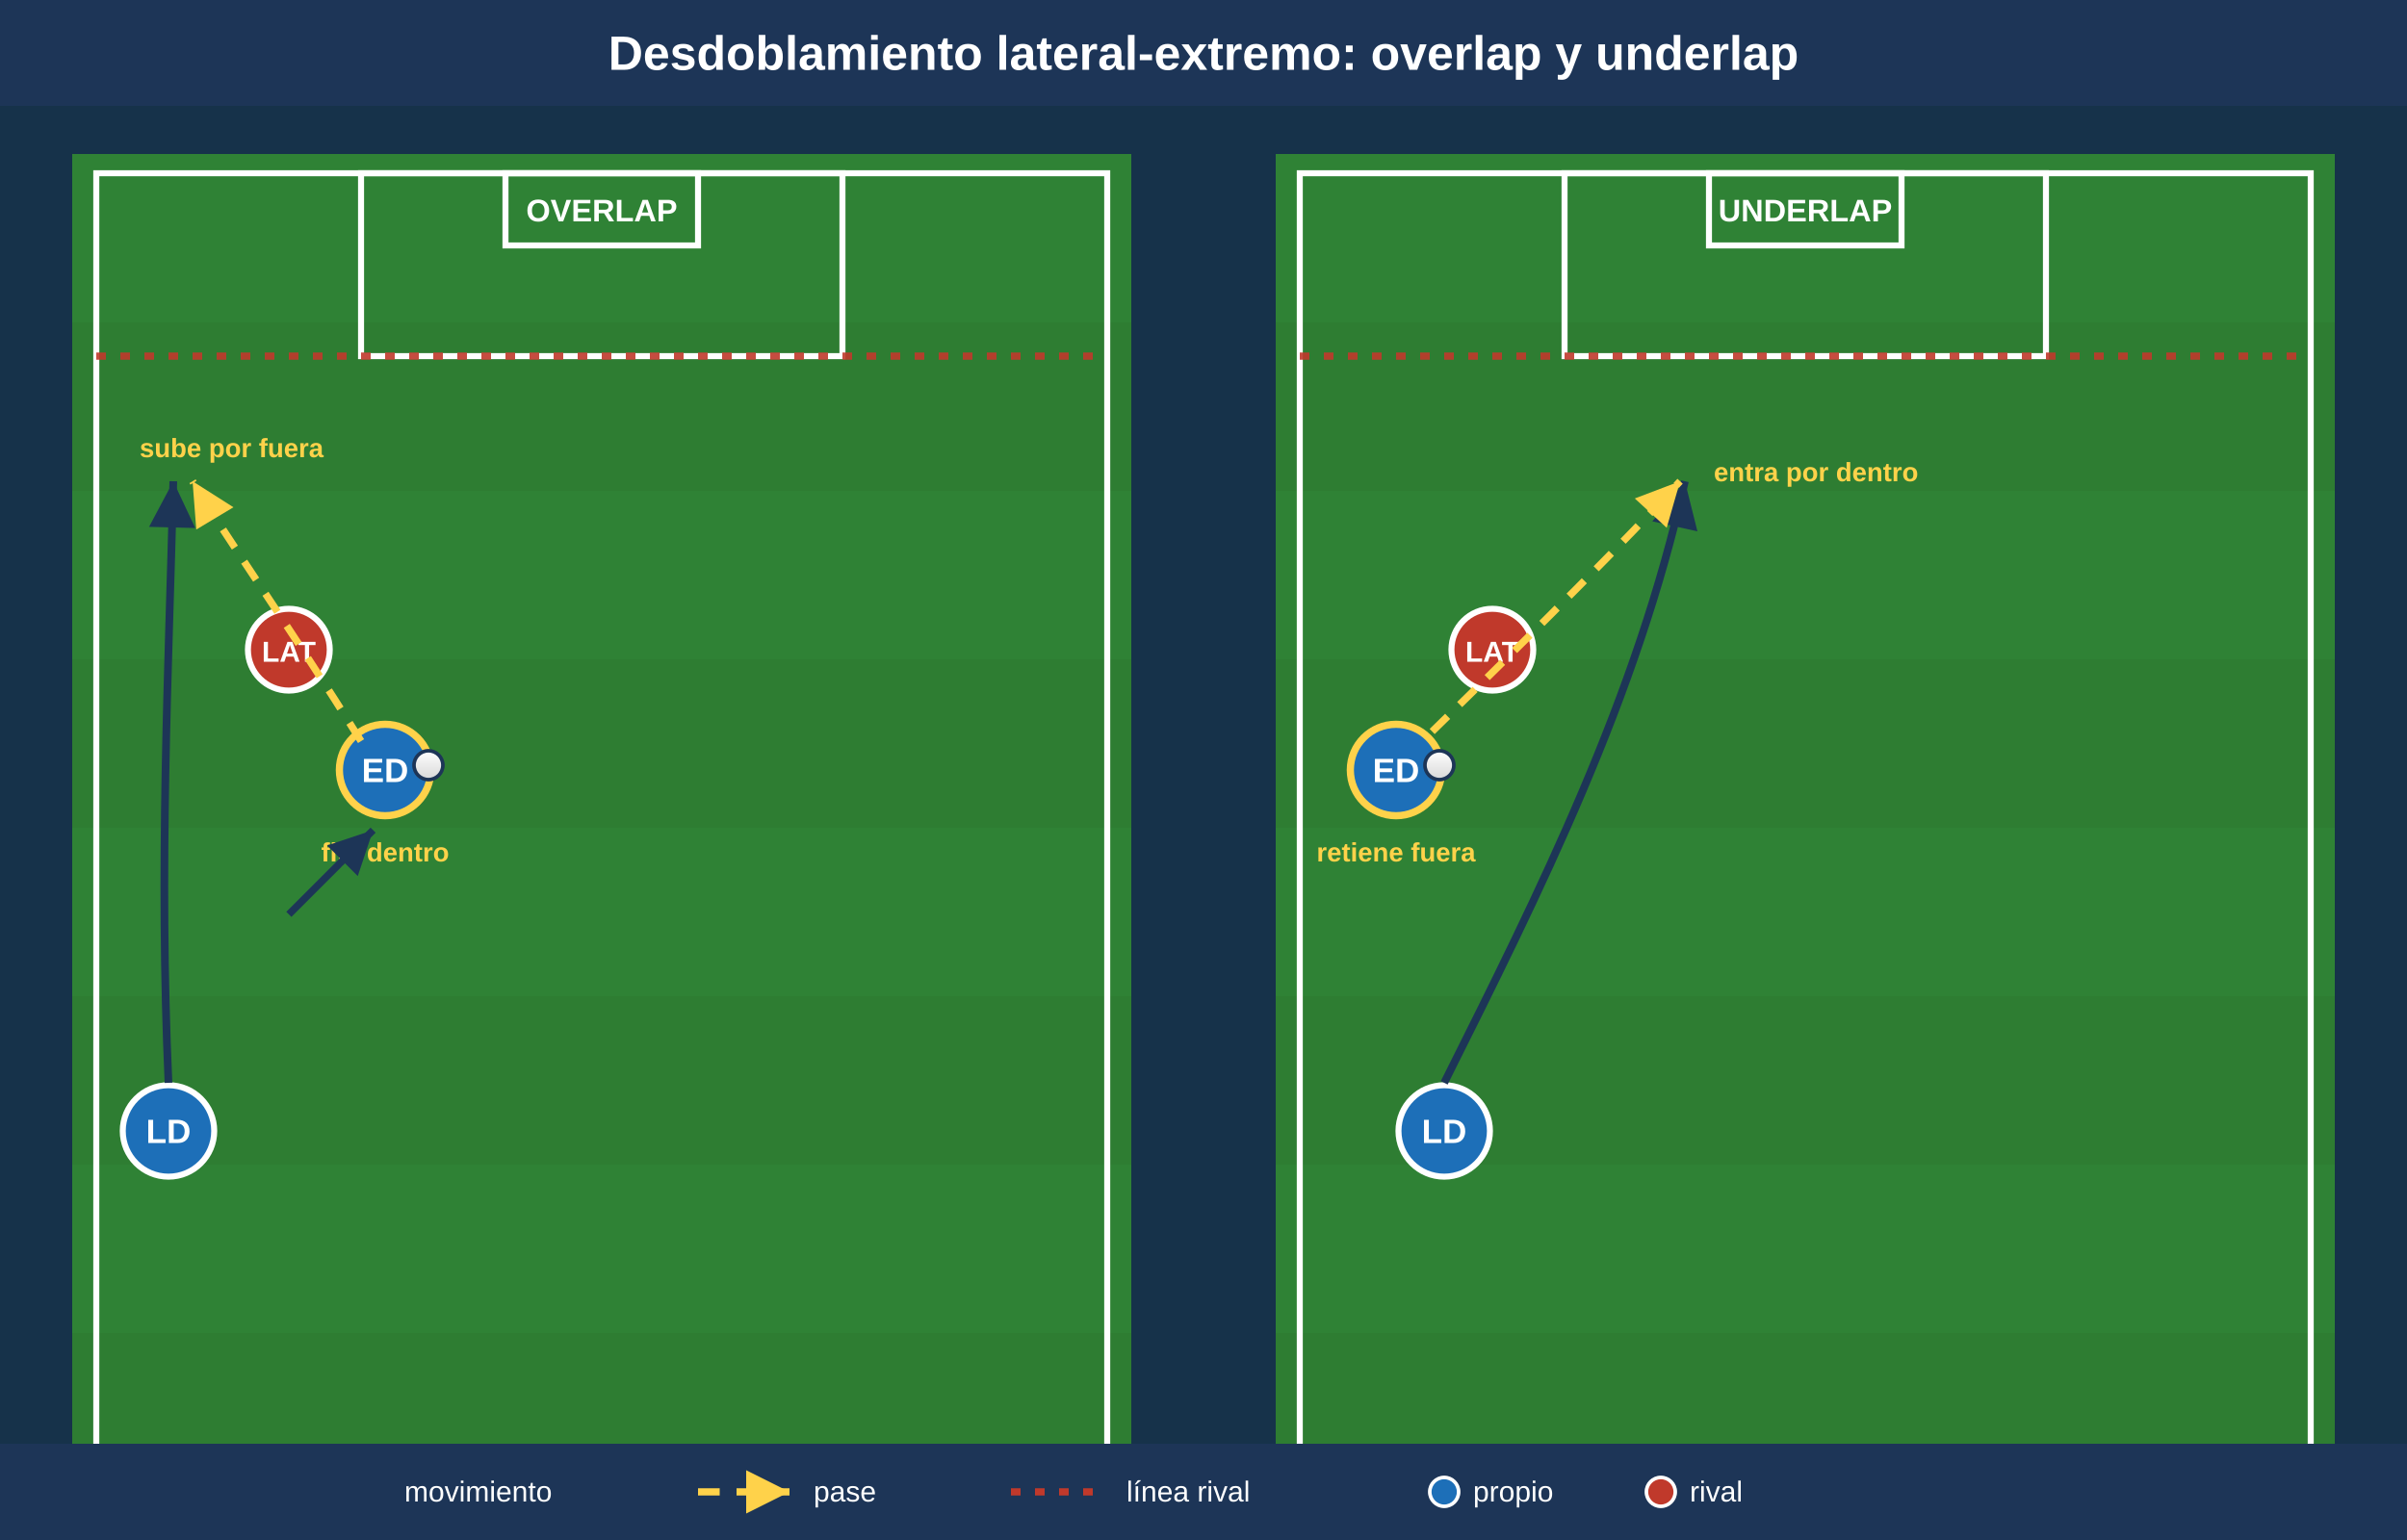
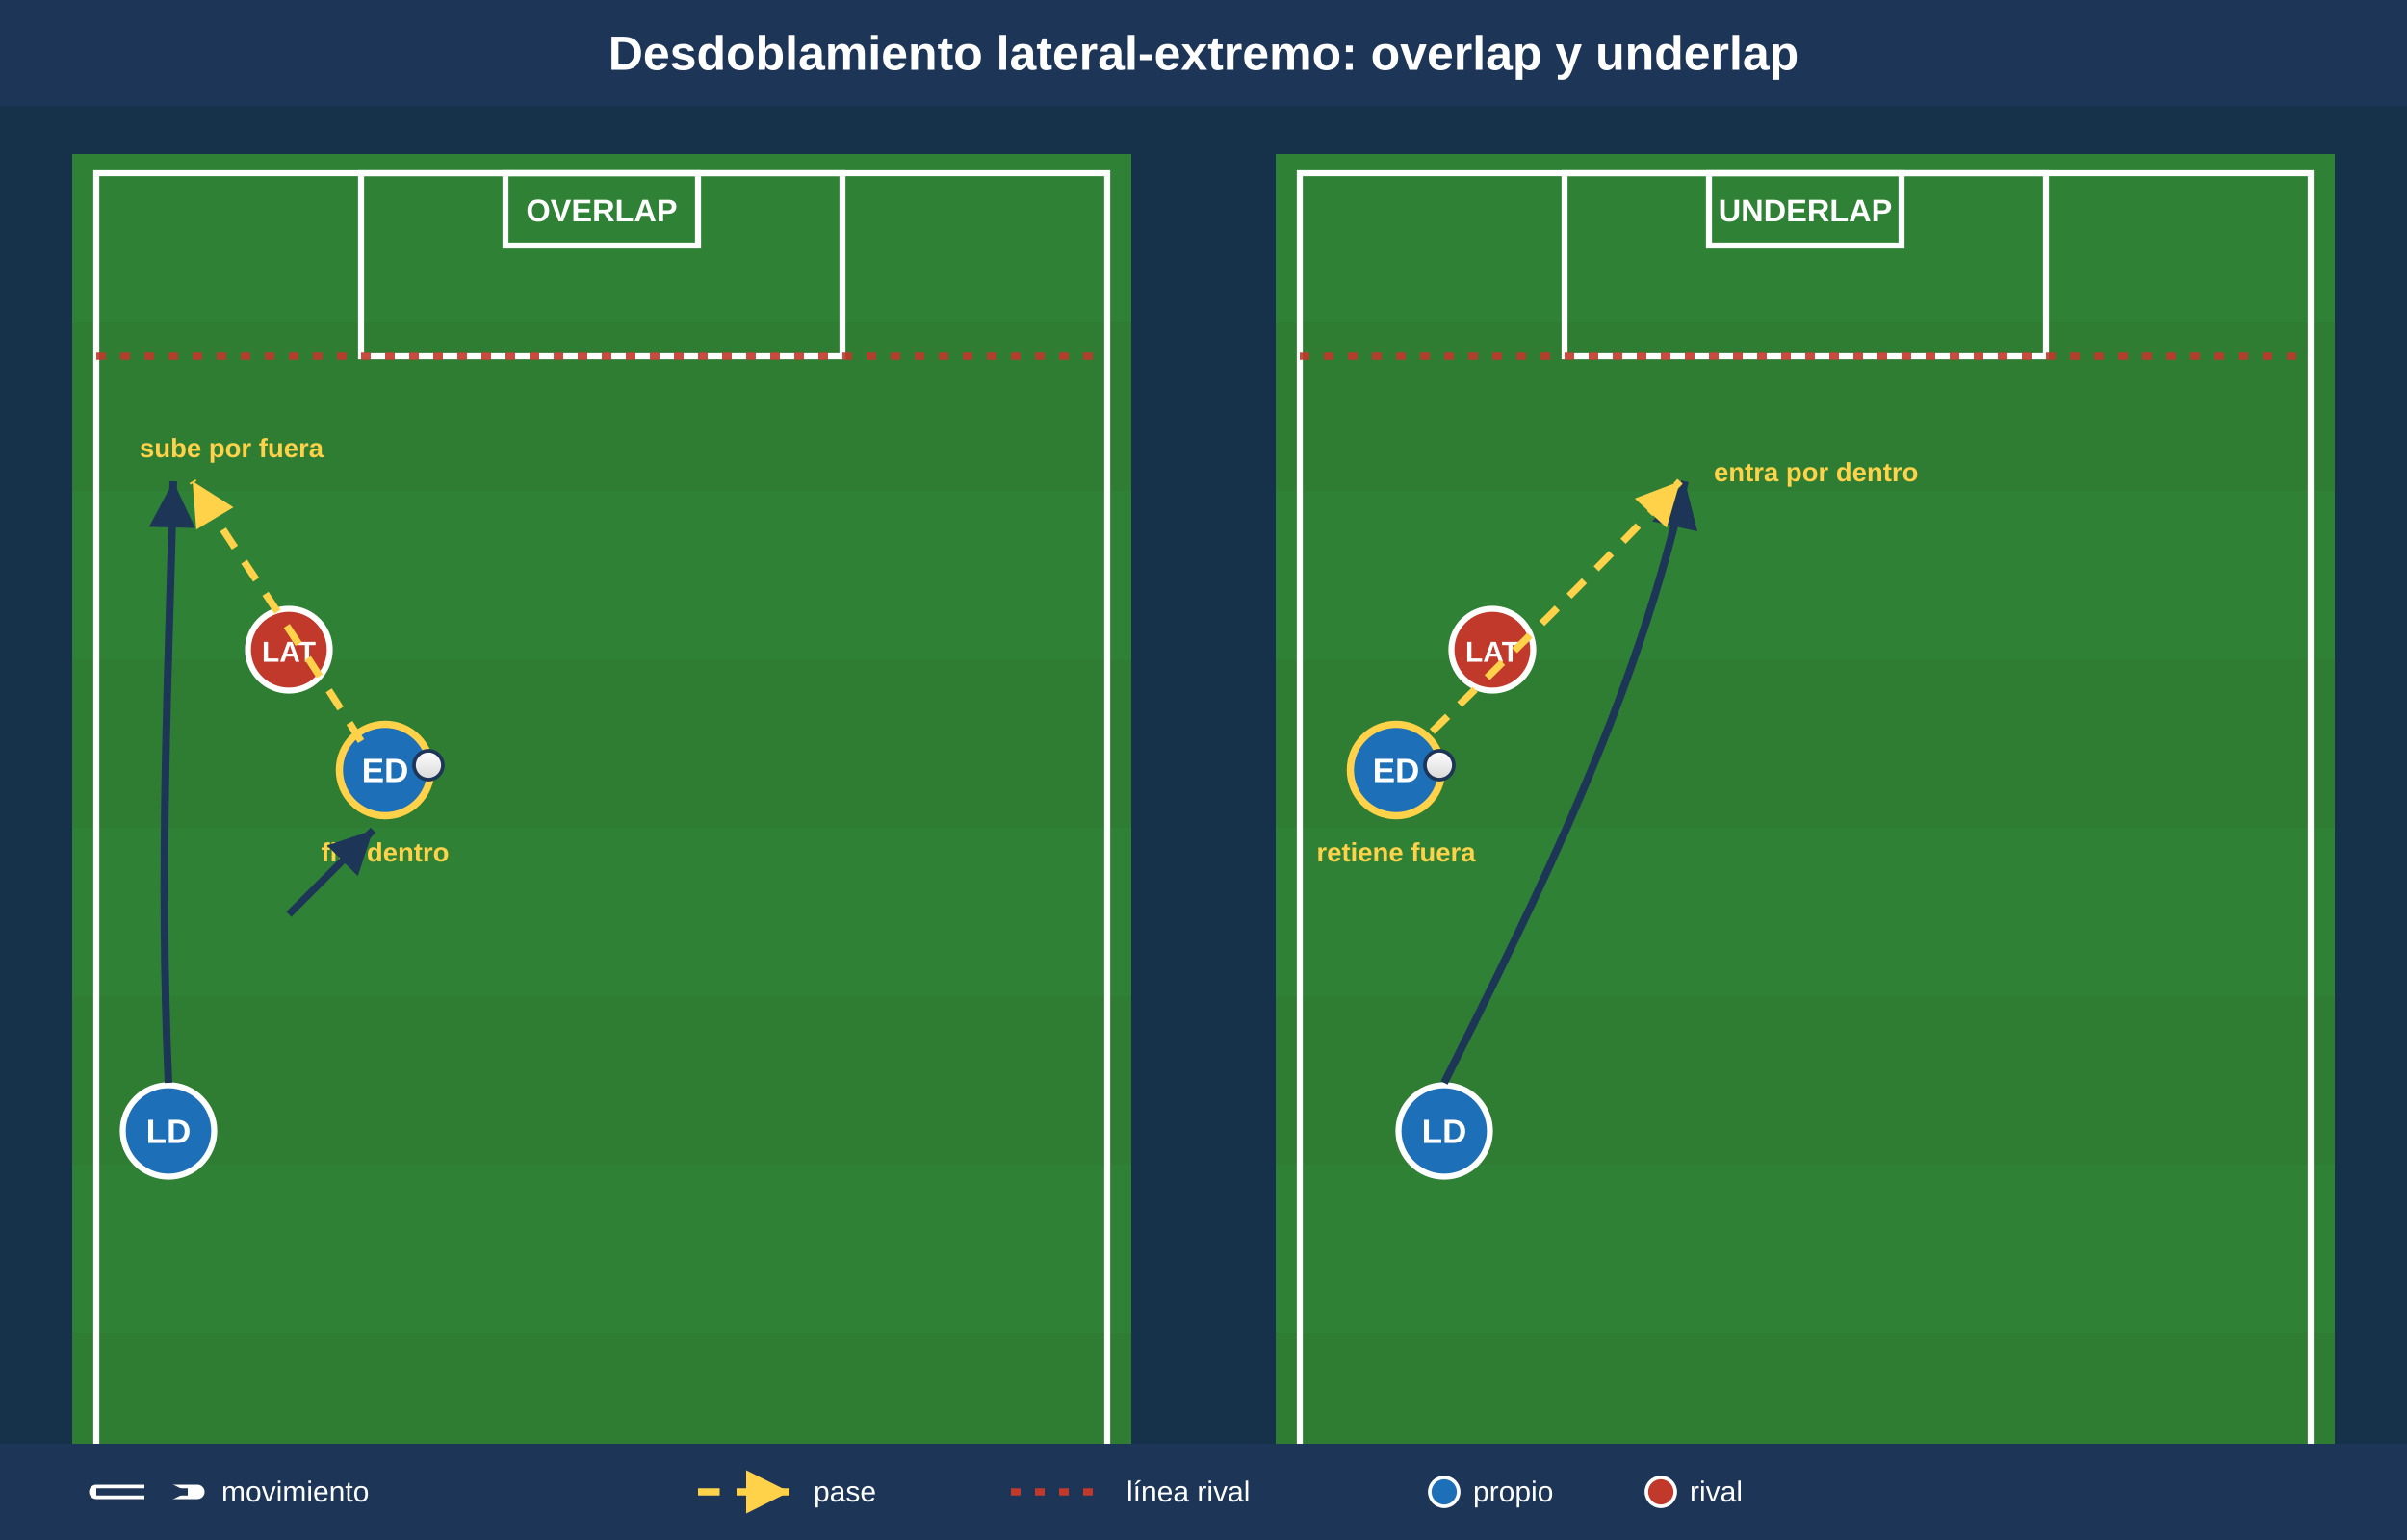
<svg xmlns="http://www.w3.org/2000/svg" viewBox="0 0 1000 640" font-family="'Segoe UI', Arial, sans-serif">
  <defs>
    <marker id="arrow" markerWidth="9" markerHeight="9" refX="6" refY="3" orient="auto" markerUnits="strokeWidth">
      <path d="M0,0 L6,3 L0,6 Z" fill="#1d3557" />
    </marker>
    <marker id="arrowPass" markerWidth="9" markerHeight="9" refX="6" refY="3" orient="auto" markerUnits="strokeWidth">
      <path d="M0,0 L6,3 L0,6 Z" fill="#ffd24a" />
    </marker>
    <linearGradient id="ball" x1="0" y1="0" x2="0" y2="1">
      <stop offset="0%" stop-color="#ffffff" />
      <stop offset="100%" stop-color="#d8d8d8" />
    </linearGradient>
  </defs>
  <rect x="0" y="0" width="1000" height="640" fill="#16324a" />
  <rect x="0" y="0" width="1000" height="44" fill="#1d3557" />
  <text x="500" y="29" fill="#ffffff" font-size="20" font-weight="700" text-anchor="middle">Desdoblamiento lateral-extremo: overlap y underlap</text>
  <g>
    <rect x="30" y="64" width="440" height="556" fill="#2e7d32" />
    <g fill="#2f8235">
      <rect x="30" y="64" width="440" height="70" />
      <rect x="30" y="204" width="440" height="70" />
      <rect x="30" y="344" width="440" height="70" />
      <rect x="30" y="484" width="440" height="70" />
    </g>
    <g fill="none" stroke="#ffffff" stroke-width="2.5">
      <rect x="40" y="72" width="420" height="540" />
      <rect x="150" y="72" width="200" height="76" />
      <rect x="210" y="72" width="80" height="30" />
    </g>
    <line x1="40" y1="148" x2="460" y2="148" stroke="#c0392b" stroke-width="3" stroke-dasharray="4 6" opacity="0.9" />
-     <text x="500" y="0" />
    <text x="250" y="92" fill="#ffffff" font-size="13" font-weight="700" text-anchor="middle">OVERLAP</text>
    <circle cx="120" cy="270" r="17" fill="#c0392b" stroke="#ffffff" stroke-width="2.5" />
    <text x="120" y="275" fill="#fff" font-size="12" font-weight="700" text-anchor="middle">LAT</text>
    <circle cx="160" cy="320" r="19" fill="#1d6fb8" stroke="#ffd24a" stroke-width="3" />
    <text x="160" y="325" fill="#fff" font-size="14" font-weight="700" text-anchor="middle">ED</text>
    <text x="160" y="358" fill="#ffd24a" font-size="11" font-weight="700" text-anchor="middle">fija dentro</text>
    <circle cx="178" cy="318" r="6" fill="url(#ball)" stroke="#1d3557" stroke-width="1.5" />
    <g fill="none" stroke="#1d3557" stroke-width="3" marker-end="url(#arrow)">
      <line x1="120" y1="380" x2="155" y2="345" />
    </g>
    <circle cx="70" cy="470" r="19" fill="#1d6fb8" stroke="#ffffff" stroke-width="2.5" />
    <text x="70" y="475" fill="#fff" font-size="14" font-weight="700" text-anchor="middle">LD</text>
    <g fill="none" stroke="#1d3557" stroke-width="3.2" marker-end="url(#arrow)">
      <path d="M70,450 C66,360 70,280 72,200" />
    </g>
    <text x="58" y="190" fill="#ffd24a" font-size="11" font-weight="700" text-anchor="start">sube por fuera</text>
    <g fill="none" stroke="#ffd24a" stroke-width="3" stroke-dasharray="9 7" marker-end="url(#arrowPass)">
      <path d="M150,308 C120,260 95,225 80,200" />
    </g>
  </g>
  <g>
    <rect x="530" y="64" width="440" height="556" fill="#2e7d32" />
    <g fill="#2f8235">
      <rect x="530" y="64" width="440" height="70" />
      <rect x="530" y="204" width="440" height="70" />
      <rect x="530" y="344" width="440" height="70" />
      <rect x="530" y="484" width="440" height="70" />
    </g>
    <g fill="none" stroke="#ffffff" stroke-width="2.5">
      <rect x="540" y="72" width="420" height="540" />
      <rect x="650" y="72" width="200" height="76" />
      <rect x="710" y="72" width="80" height="30" />
    </g>
    <line x1="540" y1="148" x2="960" y2="148" stroke="#c0392b" stroke-width="3" stroke-dasharray="4 6" opacity="0.9" />
    <text x="750" y="92" fill="#ffffff" font-size="13" font-weight="700" text-anchor="middle">UNDERLAP</text>
    <circle cx="620" cy="270" r="17" fill="#c0392b" stroke="#ffffff" stroke-width="2.5" />
    <text x="620" y="275" fill="#fff" font-size="12" font-weight="700" text-anchor="middle">LAT</text>
    <circle cx="580" cy="320" r="19" fill="#1d6fb8" stroke="#ffd24a" stroke-width="3" />
    <text x="580" y="325" fill="#fff" font-size="14" font-weight="700" text-anchor="middle">ED</text>
    <text x="580" y="358" fill="#ffd24a" font-size="11" font-weight="700" text-anchor="middle">retiene fuera</text>
    <circle cx="598" cy="318" r="6" fill="url(#ball)" stroke="#1d3557" stroke-width="1.5" />
    <circle cx="600" cy="470" r="19" fill="#1d6fb8" stroke="#ffffff" stroke-width="2.5" />
    <text x="600" y="475" fill="#fff" font-size="14" font-weight="700" text-anchor="middle">LD</text>
    <g fill="none" stroke="#1d3557" stroke-width="3.2" marker-end="url(#arrow)">
      <path d="M600,450 C640,370 680,290 700,200" />
    </g>
    <text x="712" y="200" fill="#ffd24a" font-size="11" font-weight="700" text-anchor="start">entra por dentro</text>
    <g fill="none" stroke="#ffd24a" stroke-width="3" stroke-dasharray="9 7" marker-end="url(#arrowPass)">
      <path d="M595,304 C640,260 675,225 698,200" />
    </g>
  </g>
  <g>
-     <rect x="30" y="586" width="500" height="0" fill="none" />
-     <rect x="350" y="556" width="0" height="0" />
-   </g>
-   <g>
-     <rect x="370" y="48" width="0" height="0" />
-   </g>
-   <g>
    <rect x="0" y="600" width="1000" height="40" fill="#1d3557" />
+     <line x1="40" y1="620" x2="82" y2="620" stroke="#ffffff" stroke-width="6" stroke-linecap="round" />
    <line x1="40" y1="620" x2="78" y2="620" stroke="#1d3557" stroke-width="3" marker-end="url(#arrow)" />
-     <rect x="36" y="612" width="46" height="16" fill="#2f8235" opacity="0" />
-     <line x1="120" y1="620" x2="158" y2="620" stroke="#1d3557" stroke-width="3" marker-end="url(#arrow)" />
-     <text x="168" y="624" fill="#ffffff" font-size="12">movimiento</text>
+     <text x="92" y="624" fill="#ffffff" font-size="12">movimiento</text>
    <line x1="290" y1="620" x2="328" y2="620" stroke="#ffd24a" stroke-width="3" stroke-dasharray="9 7" marker-end="url(#arrowPass)" />
    <text x="338" y="624" fill="#ffffff" font-size="12">pase</text>
    <line x1="420" y1="620" x2="458" y2="620" stroke="#c0392b" stroke-width="3" stroke-dasharray="4 6" />
    <text x="468" y="624" fill="#ffffff" font-size="12">línea rival</text>
    <circle cx="600" cy="620" r="6" fill="#1d6fb8" stroke="#fff" stroke-width="1.5" />
    <text x="612" y="624" fill="#ffffff" font-size="12">propio</text>
    <circle cx="690" cy="620" r="6" fill="#c0392b" stroke="#fff" stroke-width="1.5" />
    <text x="702" y="624" fill="#ffffff" font-size="12">rival</text>
  </g>
</svg>
